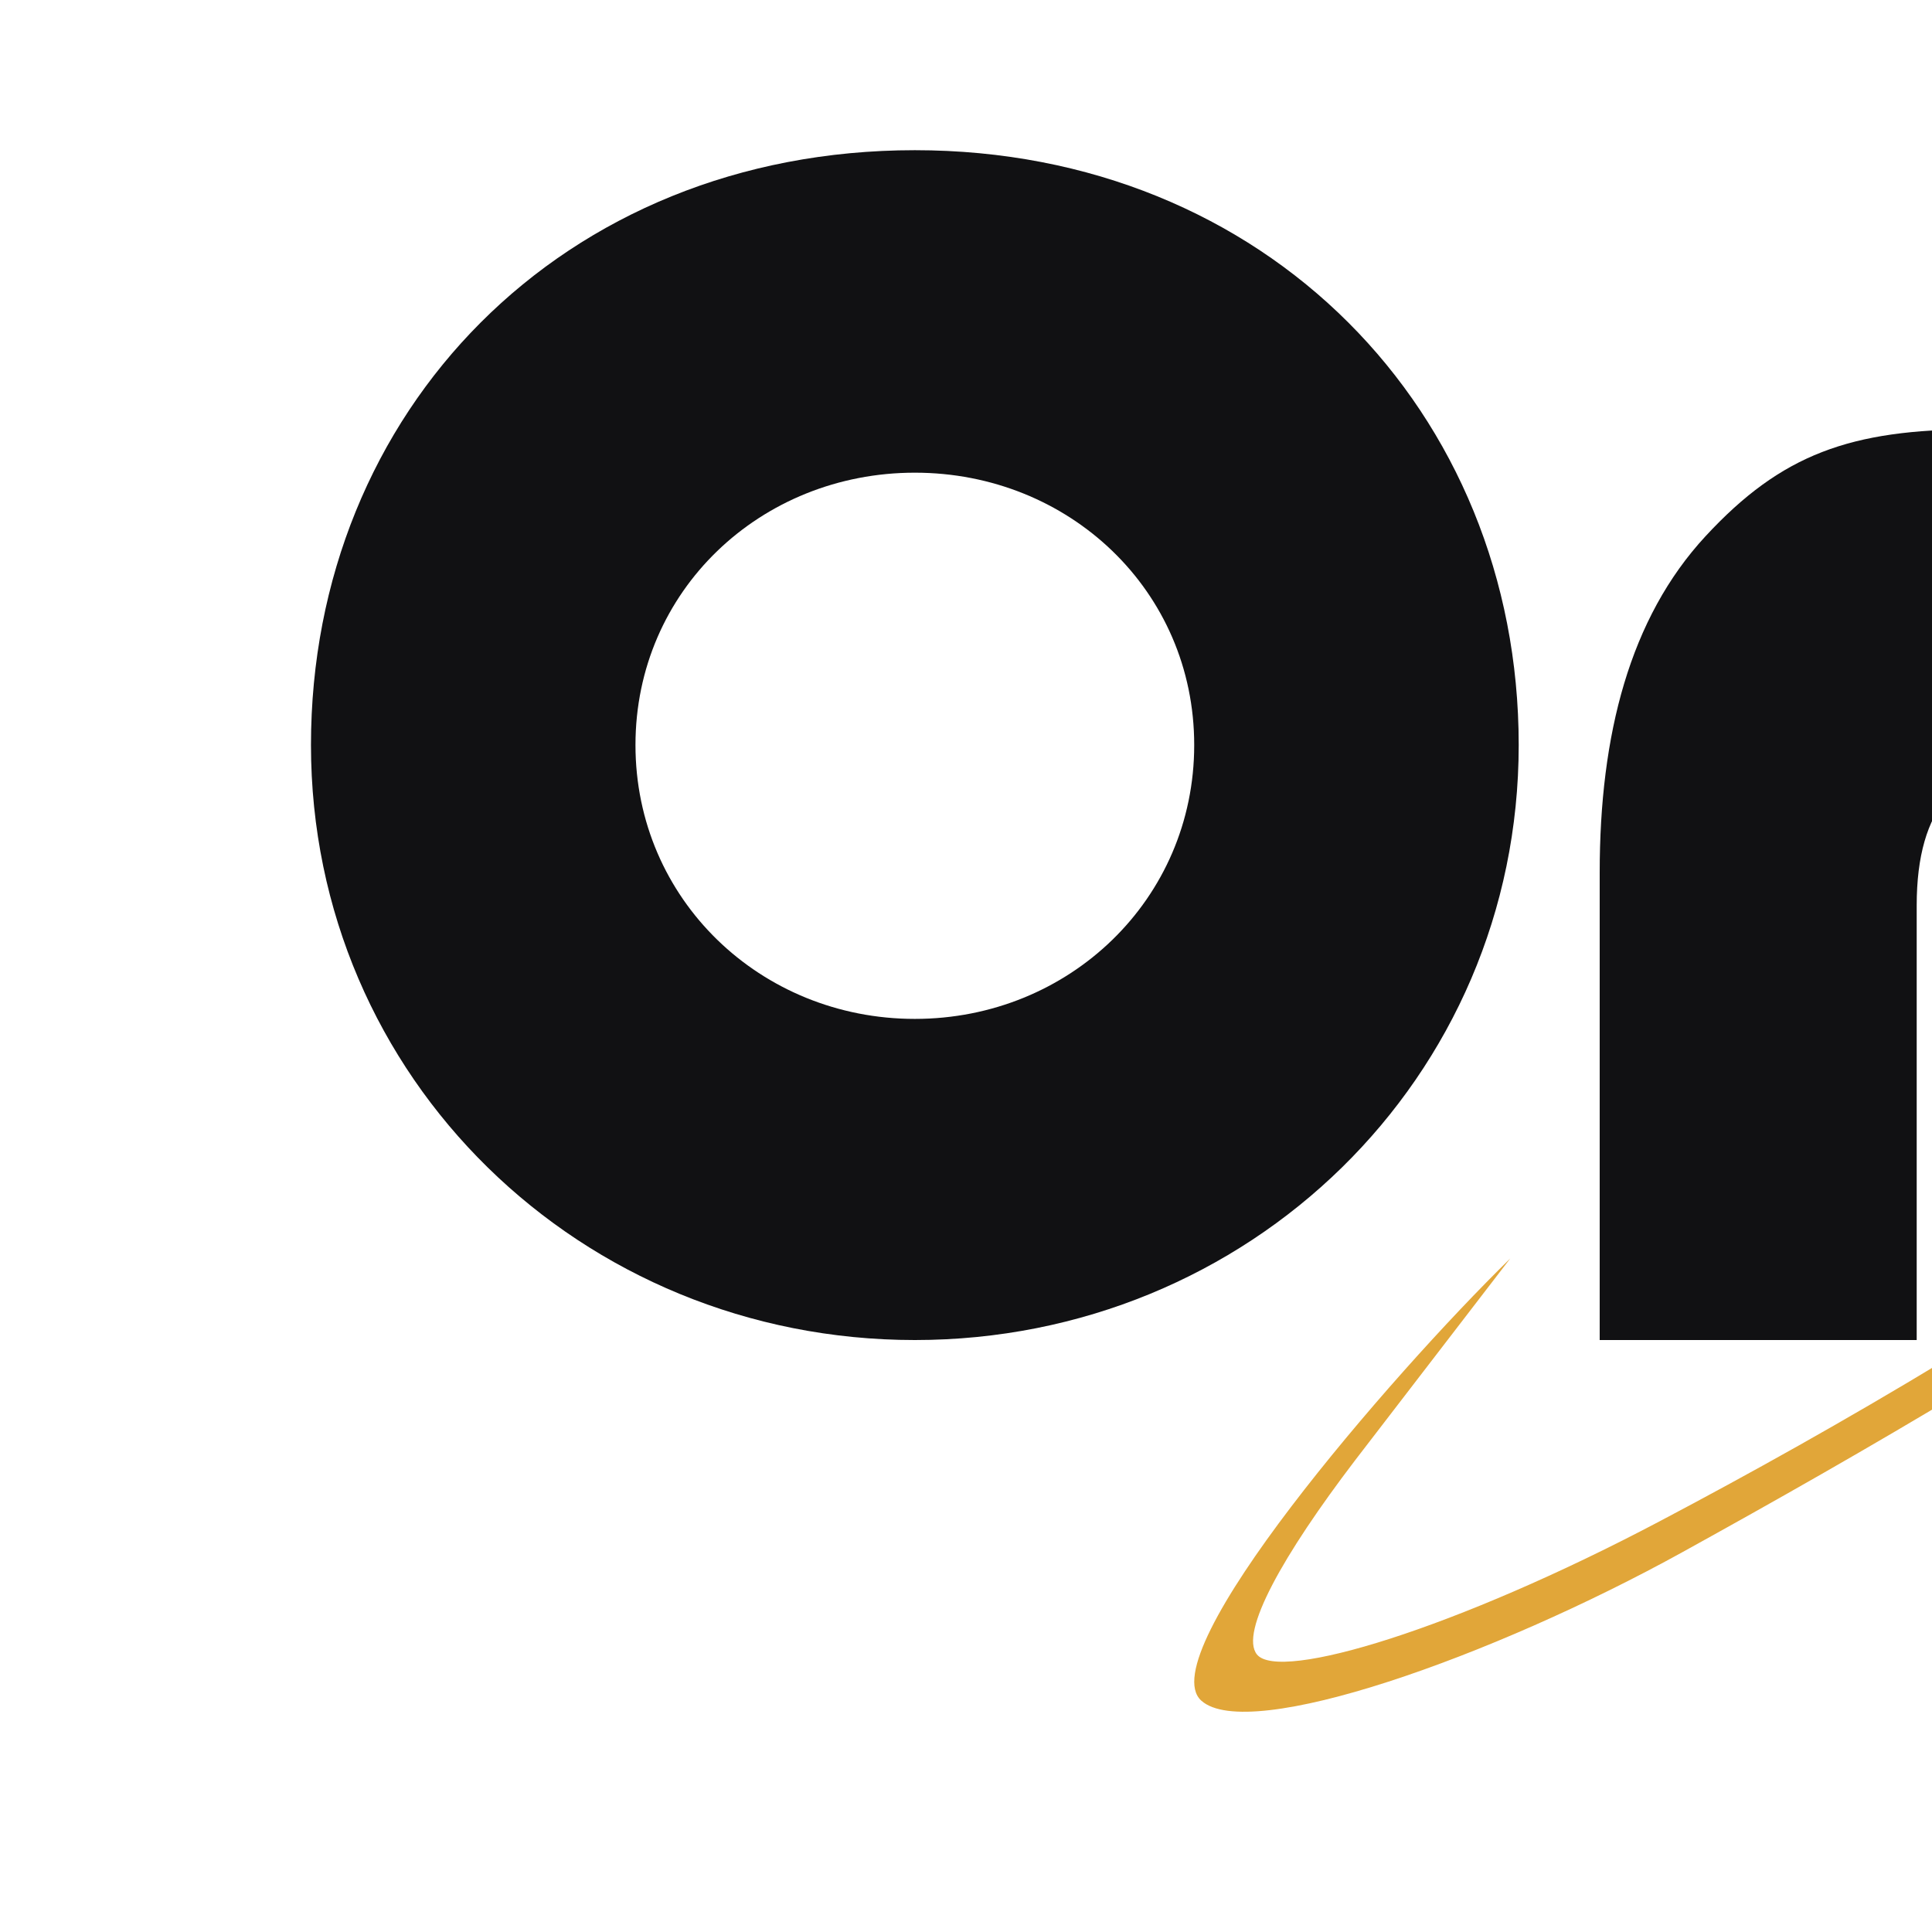
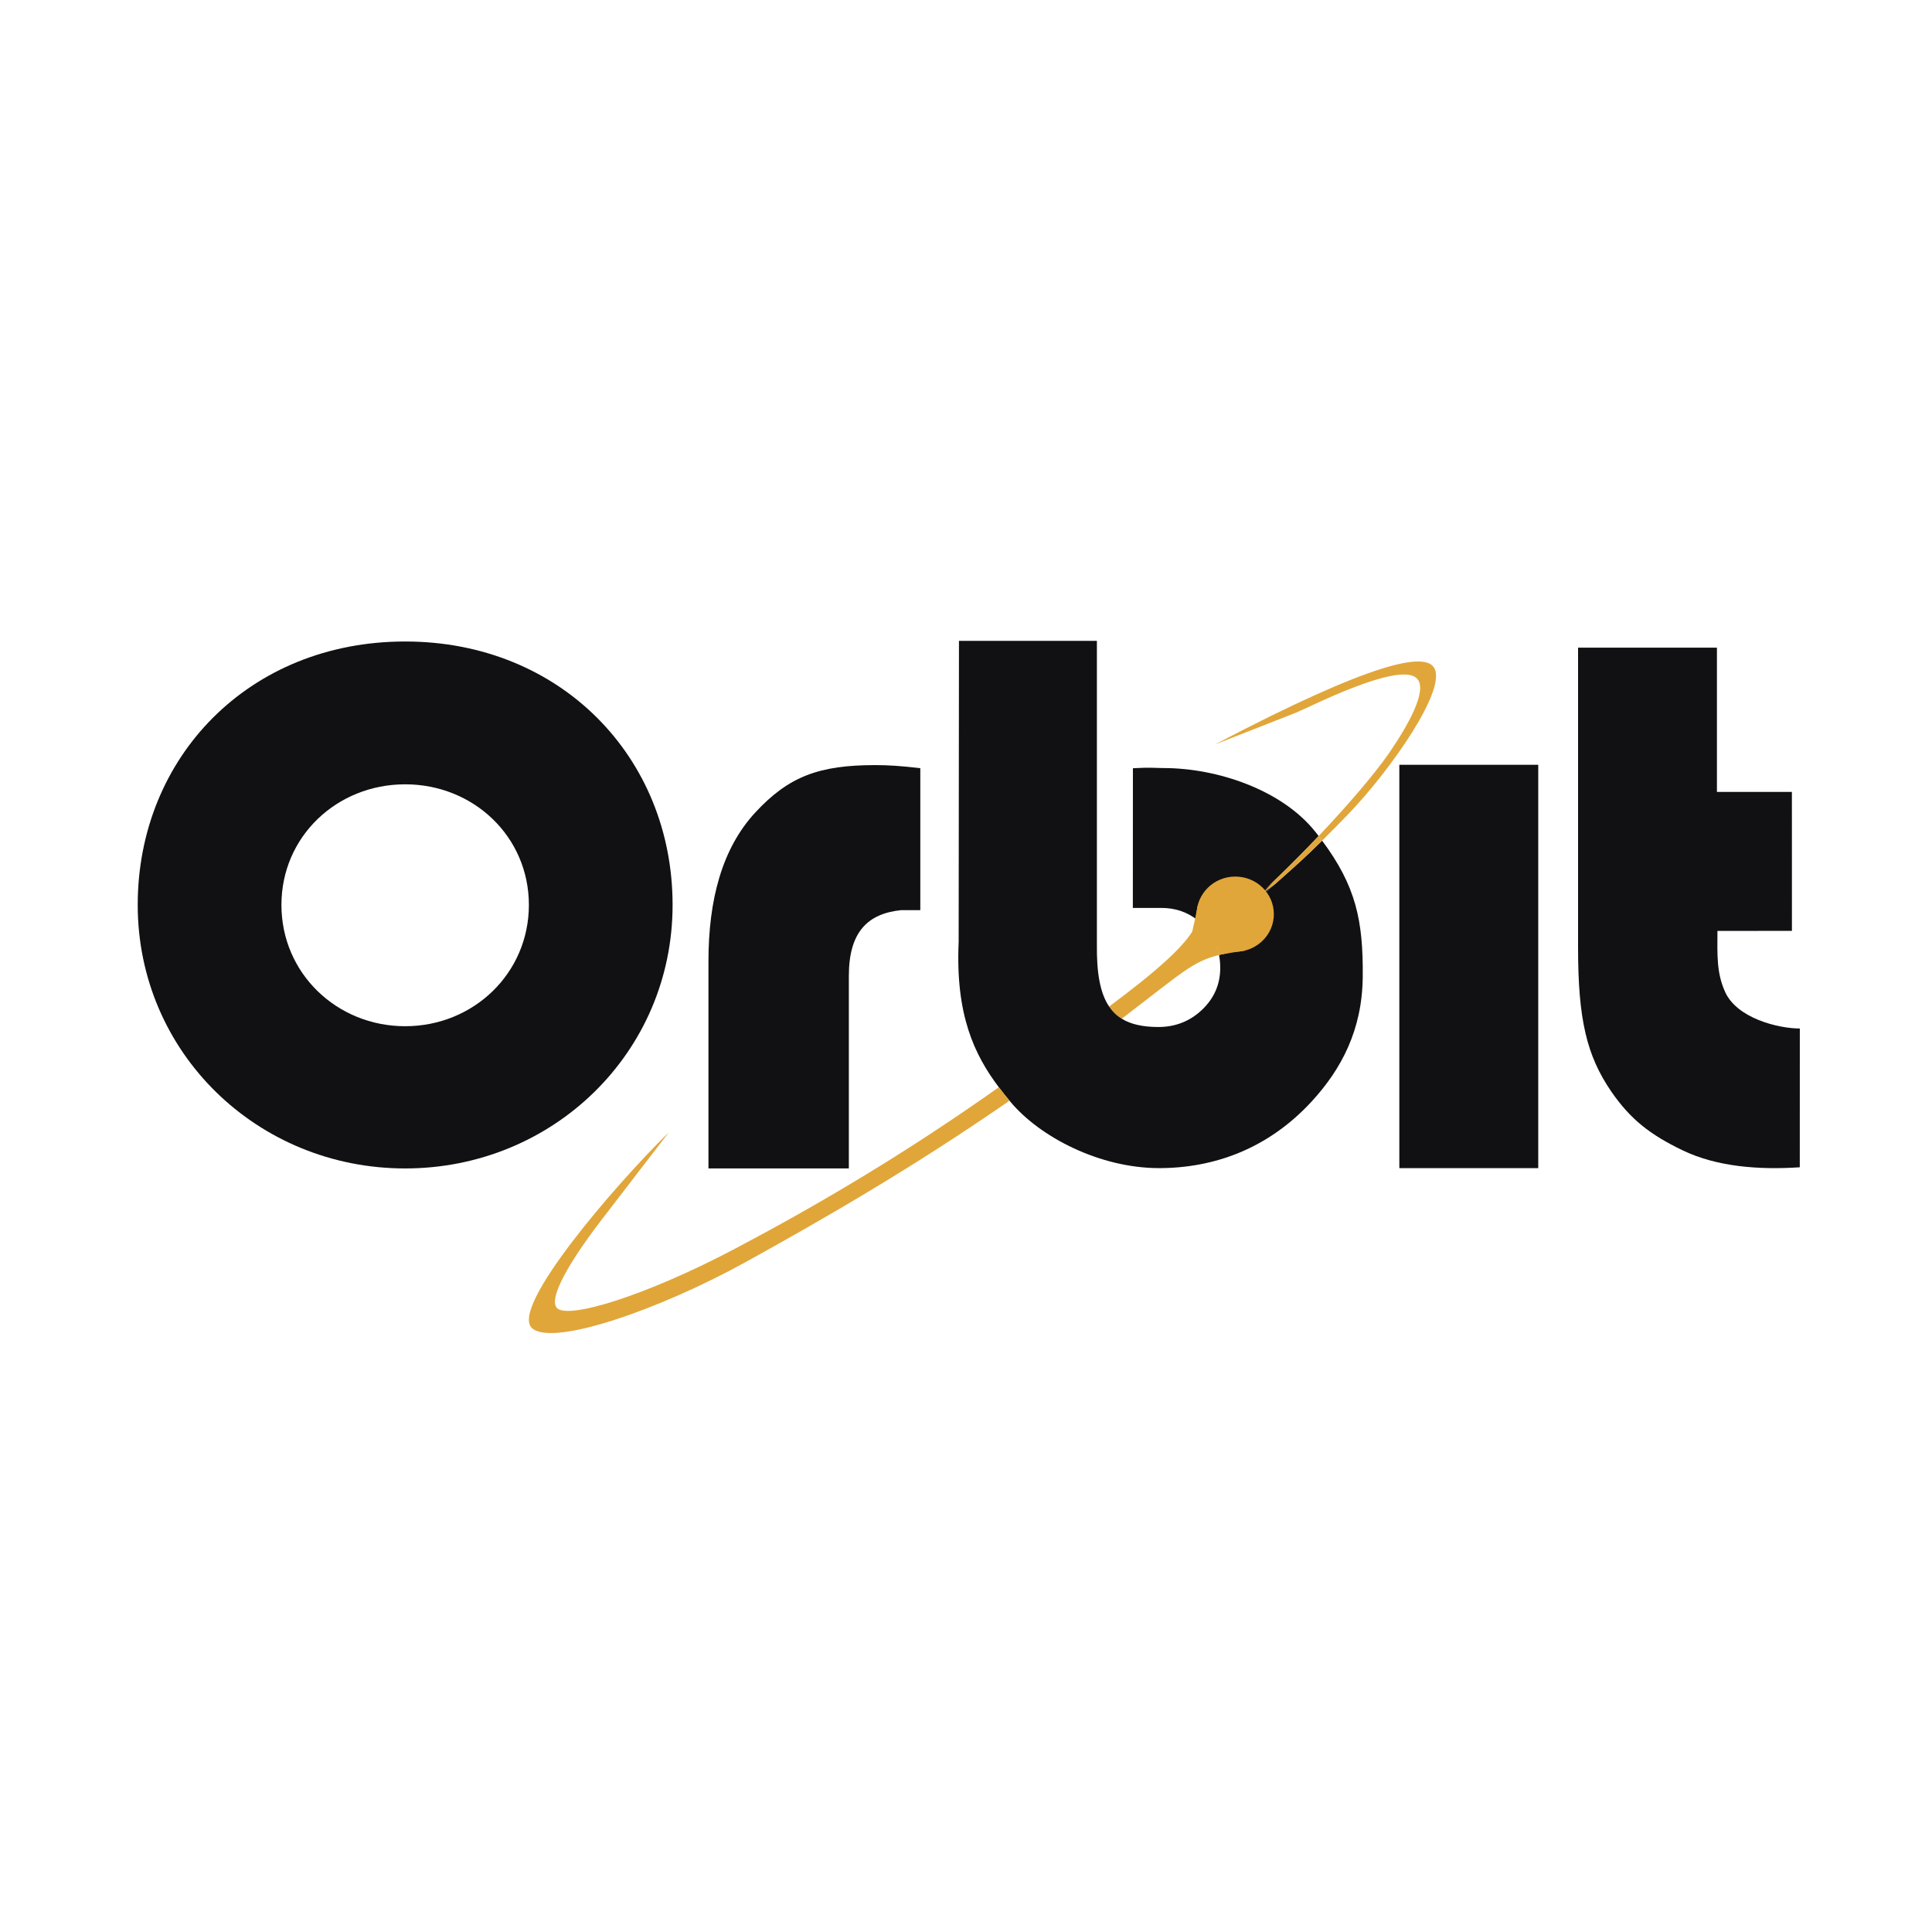
- <svg xmlns="http://www.w3.org/2000/svg" id="Layer_1" data-name="Layer 1" viewBox="0 0 500 500">
-   <defs>
-     <style>
-             .cls-1 {
-             fill: #e1a639;
-             }
- 
-             .cls-1, .cls-2, .cls-3, .cls-4 {
-             stroke-width: 0px;
-             }
- 
-             .cls-2 {
-             fill: #231f20;
-             }
- 
-             .cls-3 {
-             fill: none;
-             }
- 
-             .cls-4 {
-             fill: #111113;
-             }
+ <svg xmlns="http://www.w3.org/2000/svg" viewBox="0 0 1129 1129" width="1129" height="1129">
+   <g transform="translate(0, 336) scale(1)">
+     <defs>
+       <style>
+             .cls-1 { fill: #e1a639; }
+             .cls-2 { fill: #231f20; }
+             .cls-3 { fill: none; }
+             .cls-4 { fill: #111113; }
        </style>
-   </defs>
-   <path class="cls-4" d="M537.8,112.92v82.94s-11.21-.01-11.21-.01c-19.54,2.05-30.55,12.74-30.55,38.48v112.47h-82.04s0-121.01,0-121.01c0-35.63,7.77-65.83,27.4-87.03,19.62-21.19,37.43-27.66,70.19-27.66,7.31,0,14.98.47,26.21,1.81Z" />
-   <path class="cls-4" d="M1003.32,42.46v84.31h43.81s.02,81.19.02,81.19l-43.53.05c-.07,14.17-.55,24.56,4.5,35.68,6.97,15.35,30.84,21.29,43.64,21.34l-.02,81.09c-4.83.16,2.32-.15,0,0-23.35,1.54-48.18-.11-68.52-9.93-18.92-9.13-30.35-17.97-41.66-34.35-14.3-20.92-19.39-41.94-19.39-84.15V42.46h81.17Z" />
-   <path class="cls-4" d="M898.9,110.92v235.7h-81.17V110.92h81.17Z" />
-   <path class="cls-4" d="M236.76,38.87c-91.24,0-156.28,67.62-156.28,153.93s69.97,154,156.28,154,156.28-67.69,156.28-154S327.54,38.87,236.76,38.87ZM236.76,263.69c-39.93,0-72.3-30.95-72.3-70.88s32.37-70.48,72.3-70.48,72.3,30.56,72.3,70.48-32.37,70.88-72.3,70.88Z" />
-   <path class="cls-3" d="M676.66,264.15c10.14.05,18.74-3.36,25.81-10.1,7.06-6.73,10.6-14.88,10.6-24.45,0-2.63-.24-5.15-.71-7.56-15.69,4.04-20.9,9.82-56.86,37.26,5.33,3.28,12.28,4.81,21.16,4.85Z" />
-   <path class="cls-4" d="M724.95,196.68c15.46-13.51,31.42-29.15,45.62-44.13-.6-.78-1.21-1.56-1.83-2.35-19.46-24.57-57.29-37.32-88.55-37.37-5.65,0-7.17-.52-18.15.1l-.04,81.65,16.66-.02c8.09,0,15.13,2.38,21.12,7.13.03-.14.07-.29.1-.43.42-2.11,23.38-3.11,25.06-4.58Z" />
-   <path class="cls-1" d="M655.51,259.3c35.95-27.44,41.17-33.22,56.86-37.26-1.3-6.64-4.38-12.44-9.26-17.38-1.07-1.08-2.18-2.06-3.32-2.97-2.94,12.48-26.22,31.53-51.65,50.5,1.99,2.94,4.43,5.3,7.37,7.11Z" />
-   <path class="cls-4" d="M772.6,155.24c-17.41,17.18-24.71,22.34-46.41,42.53-1.41,1.31-.1,21.38-2.11,21.76-4.63.89-8.41,1.66-11.72,2.51.47,2.41.71,4.93.71,7.56,0,9.57-3.53,17.72-10.6,24.45-7.07,6.73-15.67,10.15-25.81,10.1-8.87-.04-15.83-1.57-21.16-4.85-2.94-1.81-5.38-4.17-7.37-7.11-5.24-7.76-7.35-19.6-7.14-36.46V38.5h-80.6l-.18,176.01c-1.9,42.46,9.07,65.71,23.46,84.83,2.03,2.69,4.12,5.3,6.26,7.87.17.21.34.41.51.62,17.35,20.76,52.32,38.78,86.89,38.78,32.12,0,63.8-11.33,89.22-39,17.29-18.82,29.49-41.71,29.79-72.71.32-32.92-3.97-53.09-23.75-79.67Z" />
-   <path class="cls-1" d="M710.68,217.47c.65,1.48,1.19,3,1.58,4.57,4.26-.85,9.12-1.63,15.08-2.51.16-.02.31-.13.44-.3-1.35.11-2.72.19-4.16.19-4.83,0-9.14-.66-12.95-1.95Z" />
-   <path class="cls-1" d="M699.78,201.69c.03-.14.07-.29.1-.43.42-2.11,23.38-3.11,25.06-4.58,4.26-3.72,8.55-7.61,12.84-11.6-.11-.11-.21-.22-.33-.32-4.35-4.03-10.31-5.8-16.26-5.8s-11.7,1.37-16.05,5.4c-4.35,4.03-5.92,9.44-5.92,14.94,0,5.88,2.06,10.7,6.17,14.47,1.71,1.57,3.63,2.79,5.74,3.7-1.64-4.76-4.31-9.04-8.03-12.81-1.07-1.08-2.18-2.06-3.32-2.97Z" />
-   <path class="cls-1" d="M725.8,197.83c-1.35,1.24-.26,19.01-1.8,21.58,5.09-.54,9.38-2.36,12.86-5.49,4.21-3.79,6.31-8.64,6.31-14.55,0-4.89-1.09-9.4-4.42-13.18-3.77,3.33-7.99,7.1-12.94,11.64Z" />
-   <path class="cls-1" d="M738.84,186.19c-.33-.38-.68-.75-1.06-1.11-4.29,3.98-8.58,7.88-12.84,11.6-1.68,1.47-24.64,2.48-25.06,4.58-.03.14-.07.29-.1.43,1.14.91,2.25,1.89,3.32,2.97,3.72,3.77,6.39,8.05,8.03,12.81,2.96,1.29,6.31,1.95,10.06,1.95,1.12,0,2.18-.08,3.23-.19,1.51-2.56.44-20.23,1.76-21.46,4.85-4.51,8.97-8.26,12.65-11.57Z" />
-   <line class="cls-3" x1="580.97" y1="295.63" x2="580.97" y2="295.63" />
-   <line class="cls-3" x1="591.71" y1="309.29" x2="591.71" y2="309.29" />
-   <path class="cls-1" d="M763.23,77.82c46.5-22.02,61.23-22.03,65.25-16.8,5.32,6.93-5.16,26.24-16.96,43.35-7.73,11.2-22.92,29.17-40.96,48.19.7.9,1.37,1.8,2.04,2.69,4.34-4.28,9.29-9.29,15.26-15.48,24.43-25.31,58.77-73.97,49.91-86-5.92-8.03-34.21-3.82-127.86,45.29l47.23-18.51" />
-   <path class="cls-3" d="M352.95,375.01c-.77.99-1.52,1.97-2.26,2.94l2.26-2.94Z" />
-   <path class="cls-1" d="M583.68,299.34c-56.04,39.69-107.43,69.71-154.28,94.43-52.6,27.75-98.28,41.59-104.1,34.41-4.56-5.64,6.75-25.79,25.38-50.23l-.13.17.13-.17c.74-.97,1.5-1.96,2.26-2.94l37.92-49.33c-31.36,30.68-93.21,102.55-79.96,114.45,12.25,11,75.37-11.28,124.67-38.52,46.78-25.84,98.34-55.61,154.36-94.4-2.14-2.57-4.23-5.18-6.26-7.87Z" />
-   <line class="cls-3" x1="738.32" y1="185.61" x2="738.32" y2="185.61" />
-   <line class="cls-3" x1="744.14" y1="179.1" x2="744.14" y2="179.1" />
-   <line class="cls-3" x1="744.14" y1="179.1" x2="738.32" y2="185.61" />
-   <line class="cls-2" x1="744.14" y1="179.1" x2="738.32" y2="185.61" />
-   <path class="cls-4" d="M738.84,186.19c2.29-2.06,4.41-3.94,6.42-5.73l-6.96,5.16c.18.19.37.38.54.57Z" />
-   <path class="cls-1" d="M770.57,152.55c-10.29,10.85-21.5,22.04-32.78,32.53.18.18.34.36.52.55l6.96-5.16c9.24-8.2,16.24-14.27,27.34-25.23-.66-.89-1.34-1.78-2.04-2.69Z" />
-   <line class="cls-3" x1="737.8" y1="185.08" x2="737.8" y2="185.08" />
-   <line class="cls-3" x1="738.84" y1="186.19" x2="738.84" y2="186.19" />
-   <line class="cls-3" x1="738.04" y1="185.33" x2="738.04" y2="185.33" />
-   <path class="cls-4" d="M737.76,185.03c2.24-2.12,4.29-4.07,6.23-5.94l-5.71,6.52c-.17-.2-.34-.4-.52-.58Z" />
-   <ellipse class="cls-1" cx="721.86" cy="198.21" rx="22.54" ry="21.97" />
-   <path class="cls-1" d="M701.11,210.59c-1.44-.74-2.94-1.36-4.49-1.84,1.06-4.32,2.08-9.25,3.25-15.31.03-.17.14-.31.32-.44-.18,1.37-.33,2.78-.4,4.24-.24,4.94.21,9.38,1.31,13.35Z" />
+     </defs>
+     <path class="cls-4" d="M537.8,112.92v82.94s-11.21-.01-11.21-.01c-19.54,2.05-30.55,12.74-30.55,38.48v112.47h-82.04s0-121.01,0-121.01c0-35.63,7.77-65.83,27.4-87.03,19.62-21.19,37.43-27.66,70.19-27.66,7.31,0,14.98.47,26.21,1.81Z" />
+     <path class="cls-4" d="M1003.32,42.46v84.31h43.81s.02,81.19.02,81.19l-43.53.05c-.07,14.17-.55,24.56,4.5,35.68,6.97,15.35,30.84,21.29,43.64,21.34l-.02,81.09c-4.83.16,2.32-.15,0,0-23.35,1.54-48.18-.11-68.52-9.93-18.92-9.13-30.35-17.97-41.66-34.35-14.3-20.92-19.39-41.94-19.39-84.15V42.46h81.17Z" />
+     <path class="cls-4" d="M898.9,110.92v235.7h-81.17V110.92h81.17Z" />
+     <path class="cls-4" d="M236.76,38.87c-91.24,0-156.28,67.62-156.28,153.93s69.97,154,156.28,154,156.28-67.69,156.28-154S327.54,38.87,236.76,38.87ZM236.76,263.69c-39.93,0-72.3-30.95-72.3-70.88s32.37-70.48,72.3-70.48,72.3,30.56,72.3,70.48-32.37,70.88-72.3,70.88Z" />
+     <path class="cls-3" d="M676.66,264.15c10.14.05,18.74-3.36,25.81-10.1,7.06-6.73,10.6-14.88,10.6-24.45,0-2.63-.24-5.15-.71-7.56-15.69,4.04-20.9,9.82-56.86,37.26,5.33,3.28,12.28,4.81,21.16,4.85Z" />
+     <path class="cls-4" d="M724.95,196.68c15.46-13.51,31.42-29.15,45.62-44.13-.6-.78-1.21-1.56-1.83-2.35-19.46-24.57-57.29-37.32-88.55-37.37-5.65,0-7.17-.52-18.15.1l-.04,81.65,16.66-.02c8.09,0,15.13,2.38,21.12,7.13.03-.14.07-.29.1-.43.42-2.11,23.38-3.11,25.06-4.58Z" />
+     <path class="cls-1" d="M655.51,259.3c35.95-27.44,41.17-33.22,56.86-37.26-1.3-6.64-4.38-12.44-9.26-17.38-1.07-1.08-2.18-2.06-3.32-2.97-2.94,12.48-26.22,31.53-51.65,50.5,1.99,2.94,4.43,5.3,7.37,7.11Z" />
+     <path class="cls-4" d="M772.6,155.24c-17.41,17.18-24.71,22.34-46.41,42.53-1.41,1.31-.1,21.38-2.11,21.76-4.63.89-8.41,1.66-11.72,2.51.47,2.41.71,4.93.71,7.56,0,9.57-3.53,17.72-10.6,24.45-7.07,6.73-15.67,10.15-25.81,10.1-8.87-.04-15.83-1.57-21.16-4.85-2.94-1.81-5.38-4.17-7.37-7.11-5.24-7.76-7.35-19.6-7.14-36.46V38.5h-80.6l-.18,176.01c-1.9,42.46,9.07,65.71,23.46,84.83,2.03,2.69,4.12,5.3,6.26,7.87.17.21.34.41.51.62,17.35,20.76,52.32,38.78,86.89,38.78,32.12,0,63.8-11.33,89.22-39,17.29-18.82,29.49-41.71,29.79-72.71.32-32.92-3.97-53.09-23.75-79.67Z" />
+     <path class="cls-1" d="M710.68,217.47c.65,1.48,1.19,3,1.58,4.57,4.26-.85,9.12-1.63,15.08-2.51.16-.02.31-.13.44-.3-1.35.11-2.72.19-4.16.19-4.83,0-9.14-.66-12.95-1.95Z" />
+     <path class="cls-1" d="M699.78,201.69c.03-.14.07-.29.1-.43.42-2.11,23.38-3.11,25.06-4.58,4.26-3.72,8.55-7.61,12.84-11.6-.11-.11-.21-.22-.33-.32-4.35-4.03-10.31-5.8-16.26-5.8s-11.7,1.37-16.05,5.4c-4.35,4.03-5.92,9.44-5.92,14.94,0,5.88,2.06,10.7,6.17,14.47,1.71,1.57,3.63,2.79,5.74,3.7-1.64-4.76-4.31-9.04-8.03-12.81-1.07-1.08-2.18-2.06-3.32-2.97Z" />
+     <path class="cls-1" d="M725.8,197.83c-1.35,1.24-.26,19.01-1.8,21.58,5.09-.54,9.38-2.36,12.86-5.49,4.21-3.79,6.31-8.64,6.31-14.55,0-4.89-1.09-9.4-4.42-13.18-3.77,3.33-7.99,7.1-12.94,11.64Z" />
+     <path class="cls-1" d="M738.84,186.19c-.33-.38-.68-.75-1.06-1.11-4.29,3.98-8.58,7.88-12.84,11.6-1.68,1.47-24.64,2.48-25.06,4.58-.03.14-.07.29-.1.43,1.14.91,2.25,1.89,3.32,2.97,3.72,3.77,6.39,8.05,8.03,12.81,2.96,1.29,6.31,1.95,10.06,1.95,1.12,0,2.18-.08,3.23-.19,1.51-2.56.44-20.23,1.76-21.46,4.85-4.51,8.97-8.26,12.65-11.57Z" />
+     <line class="cls-3" x1="580.97" y1="295.63" x2="580.97" y2="295.63" />
+     <line class="cls-3" x1="591.71" y1="309.29" x2="591.71" y2="309.29" />
+     <path class="cls-1" d="M763.23,77.82c46.5-22.02,61.23-22.03,65.25-16.8,5.32,6.93-5.16,26.24-16.96,43.35-7.73,11.2-22.92,29.17-40.96,48.19.7.9,1.37,1.8,2.04,2.69,4.34-4.28,9.29-9.29,15.26-15.48,24.43-25.31,58.77-73.97,49.91-86-5.92-8.03-34.21-3.82-127.86,45.29l47.23-18.51" />
+     <path class="cls-3" d="M352.95,375.01c-.77.99-1.52,1.97-2.26,2.94l2.26-2.94Z" />
+     <path class="cls-1" d="M583.68,299.34c-56.04,39.69-107.43,69.71-154.28,94.43-52.6,27.75-98.28,41.59-104.1,34.41-4.56-5.64,6.75-25.79,25.38-50.23l-.13.17.13-.17c.74-.97,1.5-1.96,2.26-2.94l37.92-49.33c-31.36,30.68-93.21,102.55-79.96,114.45,12.25,11,75.37-11.28,124.67-38.52,46.78-25.84,98.34-55.61,154.36-94.4-2.14-2.57-4.23-5.18-6.26-7.87Z" />
+     <line class="cls-3" x1="738.32" y1="185.61" x2="738.32" y2="185.61" />
+     <line class="cls-3" x1="744.14" y1="179.1" x2="744.14" y2="179.1" />
+     <line class="cls-3" x1="744.14" y1="179.1" x2="738.32" y2="185.61" />
+     <line class="cls-2" x1="744.14" y1="179.1" x2="738.32" y2="185.61" />
+     <path class="cls-4" d="M738.84,186.19c2.29-2.06,4.41-3.94,6.42-5.73l-6.96,5.16c.18.19.37.38.54.57Z" />
+     <path class="cls-1" d="M770.57,152.55c-10.29,10.85-21.5,22.04-32.78,32.53.18.18.34.36.52.55l6.96-5.16c9.24-8.2,16.24-14.27,27.34-25.23-.66-.89-1.34-1.78-2.04-2.69Z" />
+     <line class="cls-3" x1="737.8" y1="185.08" x2="737.8" y2="185.08" />
+     <line class="cls-3" x1="738.84" y1="186.19" x2="738.84" y2="186.19" />
+     <line class="cls-3" x1="738.04" y1="185.33" x2="738.04" y2="185.33" />
+     <path class="cls-4" d="M737.76,185.03c2.24-2.12,4.29-4.07,6.23-5.94l-5.71,6.52c-.17-.2-.34-.4-.52-.58Z" />
+     <ellipse class="cls-1" cx="721.86" cy="198.21" rx="22.54" ry="21.97" />
+     <path class="cls-1" d="M701.11,210.59c-1.44-.74-2.94-1.36-4.49-1.84,1.06-4.32,2.08-9.25,3.25-15.31.03-.17.14-.31.32-.44-.18,1.37-.33,2.78-.4,4.24-.24,4.94.21,9.38,1.31,13.35Z" />
+   </g>
</svg>
